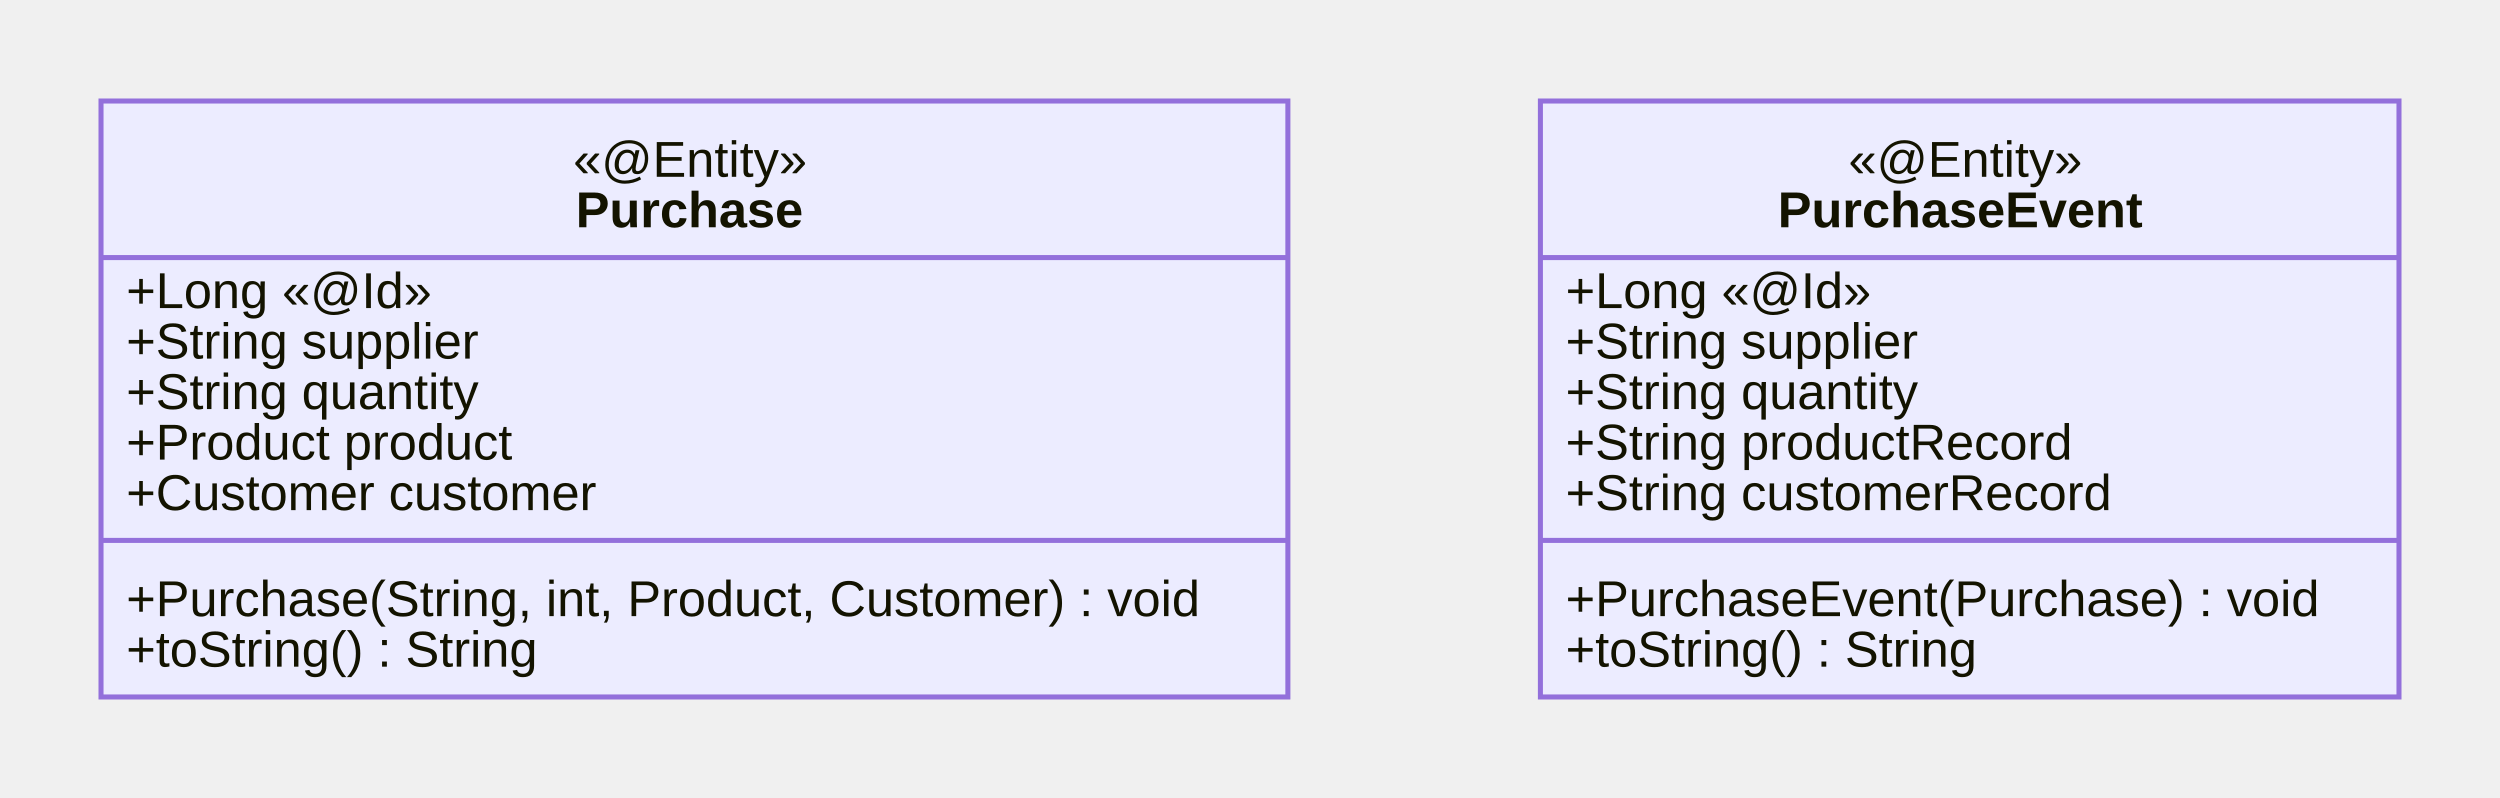
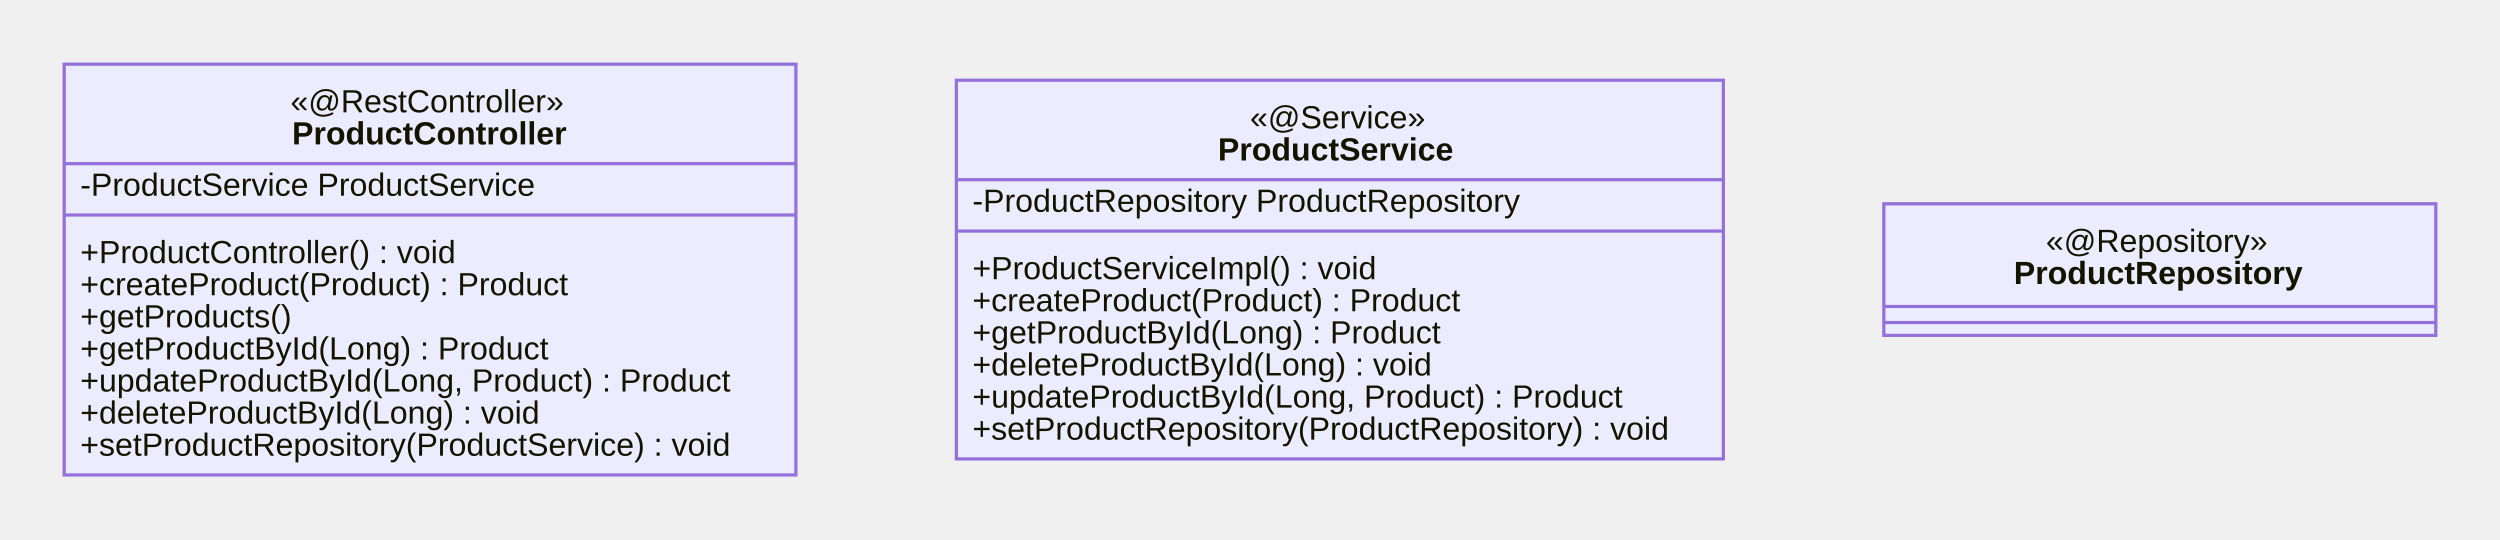
- <svg xmlns="http://www.w3.org/2000/svg" id="mermaid-1632573726079" width="100%" height="158" style="max-width: 495px;" viewBox="-20 -20 495 158">
-   <style>#mermaid-1632573726079{font-family:"trebuchet ms",verdana,arial,sans-serif;font-size:16px;fill:#333;}#mermaid-1632573726079 .error-icon{fill:#552222;}#mermaid-1632573726079 .error-text{fill:#552222;stroke:#552222;}#mermaid-1632573726079 .edge-thickness-normal{stroke-width:2px;}#mermaid-1632573726079 .edge-thickness-thick{stroke-width:3.5px;}#mermaid-1632573726079 .edge-pattern-solid{stroke-dasharray:0;}#mermaid-1632573726079 .edge-pattern-dashed{stroke-dasharray:3;}#mermaid-1632573726079 .edge-pattern-dotted{stroke-dasharray:2;}#mermaid-1632573726079 .marker{fill:#333333;stroke:#333333;}#mermaid-1632573726079 .marker.cross{stroke:#333333;}#mermaid-1632573726079 svg{font-family:"trebuchet ms",verdana,arial,sans-serif;font-size:16px;}#mermaid-1632573726079 g.classGroup text{fill:#9370DB;fill:#131300;stroke:none;font-family:"trebuchet ms",verdana,arial,sans-serif;font-size:10px;}#mermaid-1632573726079 g.classGroup text .title{font-weight:bolder;}#mermaid-1632573726079 .classTitle{font-weight:bolder;}#mermaid-1632573726079 .node rect,#mermaid-1632573726079 .node circle,#mermaid-1632573726079 .node ellipse,#mermaid-1632573726079 .node polygon,#mermaid-1632573726079 .node path{fill:#ECECFF;stroke:#9370DB;stroke-width:1px;}#mermaid-1632573726079 .divider{stroke:#9370DB;stroke:1;}#mermaid-1632573726079 g.clickable{cursor:pointer;}#mermaid-1632573726079 g.classGroup rect{fill:#ECECFF;stroke:#9370DB;}#mermaid-1632573726079 g.classGroup line{stroke:#9370DB;stroke-width:1;}#mermaid-1632573726079 .classLabel .box{stroke:none;stroke-width:0;fill:#ECECFF;opacity:0.5;}#mermaid-1632573726079 .classLabel .label{fill:#9370DB;font-size:10px;}#mermaid-1632573726079 .relation{stroke:#333333;stroke-width:1;fill:none;}#mermaid-1632573726079 .dashed-line{stroke-dasharray:3;}#mermaid-1632573726079 #compositionStart,#mermaid-1632573726079 .composition{fill:#333333 !important;stroke:#333333 !important;stroke-width:1;}#mermaid-1632573726079 #compositionEnd,#mermaid-1632573726079 .composition{fill:#333333 !important;stroke:#333333 !important;stroke-width:1;}#mermaid-1632573726079 #dependencyStart,#mermaid-1632573726079 .dependency{fill:#333333 !important;stroke:#333333 !important;stroke-width:1;}#mermaid-1632573726079 #dependencyStart,#mermaid-1632573726079 .dependency{fill:#333333 !important;stroke:#333333 !important;stroke-width:1;}#mermaid-1632573726079 #extensionStart,#mermaid-1632573726079 .extension{fill:#333333 !important;stroke:#333333 !important;stroke-width:1;}#mermaid-1632573726079 #extensionEnd,#mermaid-1632573726079 .extension{fill:#333333 !important;stroke:#333333 !important;stroke-width:1;}#mermaid-1632573726079 #aggregationStart,#mermaid-1632573726079 .aggregation{fill:#ECECFF !important;stroke:#333333 !important;stroke-width:1;}#mermaid-1632573726079 #aggregationEnd,#mermaid-1632573726079 .aggregation{fill:#ECECFF !important;stroke:#333333 !important;stroke-width:1;}#mermaid-1632573726079 .edgeTerminals{font-size:11px;}#mermaid-1632573726079:root{--mermaid-font-family:"trebuchet ms",verdana,arial,sans-serif;}#mermaid-1632573726079 class{fill:apa;}</style>
+ <svg xmlns="http://www.w3.org/2000/svg" id="mermaid-1635461785643" width="100%" height="168" style="max-width: 779px;" viewBox="-20 -20 779 168">
+   <style>#mermaid-1635461785643{font-family:"trebuchet ms",verdana,arial,sans-serif;font-size:16px;fill:#333;}#mermaid-1635461785643 .error-icon{fill:#552222;}#mermaid-1635461785643 .error-text{fill:#552222;stroke:#552222;}#mermaid-1635461785643 .edge-thickness-normal{stroke-width:2px;}#mermaid-1635461785643 .edge-thickness-thick{stroke-width:3.5px;}#mermaid-1635461785643 .edge-pattern-solid{stroke-dasharray:0;}#mermaid-1635461785643 .edge-pattern-dashed{stroke-dasharray:3;}#mermaid-1635461785643 .edge-pattern-dotted{stroke-dasharray:2;}#mermaid-1635461785643 .marker{fill:#333333;stroke:#333333;}#mermaid-1635461785643 .marker.cross{stroke:#333333;}#mermaid-1635461785643 svg{font-family:"trebuchet ms",verdana,arial,sans-serif;font-size:16px;}#mermaid-1635461785643 g.classGroup text{fill:#9370DB;fill:#131300;stroke:none;font-family:"trebuchet ms",verdana,arial,sans-serif;font-size:10px;}#mermaid-1635461785643 g.classGroup text .title{font-weight:bolder;}#mermaid-1635461785643 .classTitle{font-weight:bolder;}#mermaid-1635461785643 .node rect,#mermaid-1635461785643 .node circle,#mermaid-1635461785643 .node ellipse,#mermaid-1635461785643 .node polygon,#mermaid-1635461785643 .node path{fill:#ECECFF;stroke:#9370DB;stroke-width:1px;}#mermaid-1635461785643 .divider{stroke:#9370DB;stroke:1;}#mermaid-1635461785643 g.clickable{cursor:pointer;}#mermaid-1635461785643 g.classGroup rect{fill:#ECECFF;stroke:#9370DB;}#mermaid-1635461785643 g.classGroup line{stroke:#9370DB;stroke-width:1;}#mermaid-1635461785643 .classLabel .box{stroke:none;stroke-width:0;fill:#ECECFF;opacity:0.5;}#mermaid-1635461785643 .classLabel .label{fill:#9370DB;font-size:10px;}#mermaid-1635461785643 .relation{stroke:#333333;stroke-width:1;fill:none;}#mermaid-1635461785643 .dashed-line{stroke-dasharray:3;}#mermaid-1635461785643 #compositionStart,#mermaid-1635461785643 .composition{fill:#333333 !important;stroke:#333333 !important;stroke-width:1;}#mermaid-1635461785643 #compositionEnd,#mermaid-1635461785643 .composition{fill:#333333 !important;stroke:#333333 !important;stroke-width:1;}#mermaid-1635461785643 #dependencyStart,#mermaid-1635461785643 .dependency{fill:#333333 !important;stroke:#333333 !important;stroke-width:1;}#mermaid-1635461785643 #dependencyStart,#mermaid-1635461785643 .dependency{fill:#333333 !important;stroke:#333333 !important;stroke-width:1;}#mermaid-1635461785643 #extensionStart,#mermaid-1635461785643 .extension{fill:#333333 !important;stroke:#333333 !important;stroke-width:1;}#mermaid-1635461785643 #extensionEnd,#mermaid-1635461785643 .extension{fill:#333333 !important;stroke:#333333 !important;stroke-width:1;}#mermaid-1635461785643 #aggregationStart,#mermaid-1635461785643 .aggregation{fill:#ECECFF !important;stroke:#333333 !important;stroke-width:1;}#mermaid-1635461785643 #aggregationEnd,#mermaid-1635461785643 .aggregation{fill:#ECECFF !important;stroke:#333333 !important;stroke-width:1;}#mermaid-1635461785643 .edgeTerminals{font-size:11px;}#mermaid-1635461785643:root{--mermaid-font-family:"trebuchet ms",verdana,arial,sans-serif;}#mermaid-1635461785643 class{fill:apa;}</style>
  <g />
  <defs>
    <marker id="extensionStart" class="extension" refX="0" refY="7" markerWidth="190" markerHeight="240" orient="auto">
      <path d="M 1,7 L18,13 V 1 Z" />
    </marker>
  </defs>
  <defs>
    <marker id="extensionEnd" refX="19" refY="7" markerWidth="20" markerHeight="28" orient="auto">
      <path d="M 1,1 V 13 L18,7 Z" />
    </marker>
  </defs>
  <defs>
    <marker id="compositionStart" class="extension" refX="0" refY="7" markerWidth="190" markerHeight="240" orient="auto">
      <path d="M 18,7 L9,13 L1,7 L9,1 Z" />
    </marker>
  </defs>
  <defs>
    <marker id="compositionEnd" refX="19" refY="7" markerWidth="20" markerHeight="28" orient="auto">
      <path d="M 18,7 L9,13 L1,7 L9,1 Z" />
    </marker>
  </defs>
  <defs>
    <marker id="aggregationStart" class="extension" refX="0" refY="7" markerWidth="190" markerHeight="240" orient="auto">
      <path d="M 18,7 L9,13 L1,7 L9,1 Z" />
    </marker>
  </defs>
  <defs>
    <marker id="aggregationEnd" refX="19" refY="7" markerWidth="20" markerHeight="28" orient="auto">
      <path d="M 18,7 L9,13 L1,7 L9,1 Z" />
    </marker>
  </defs>
  <defs>
    <marker id="dependencyStart" class="extension" refX="0" refY="7" markerWidth="190" markerHeight="240" orient="auto">
      <path d="M 5,7 L9,13 L1,7 L9,1 Z" />
    </marker>
  </defs>
  <defs>
    <marker id="dependencyEnd" refX="19" refY="7" markerWidth="20" markerHeight="28" orient="auto">
      <path d="M 18,7 L9,13 L14,7 L9,1 Z" />
    </marker>
  </defs>
-   <g id="classid-Purchase-0" class="classGroup" transform="translate(0,0 )">
-     <rect x="0" y="0" width="235" height="118" class=" " />
+   <g id="classid-ProductController-0" class="classGroup" transform="translate(0,0 )">
+     <rect x="0" y="0" width="228" height="128" class=" " />
    <text y="15" x="0">
-       <tspan x="93.5">«@Entity»</tspan>
-       <tspan class="title" dy="10" x="94">Purchase</tspan>
+       <tspan x="70.5">«@RestController»</tspan>
+       <tspan class="title" dy="10" x="71">ProductController</tspan>
    </text>
-     <line x1="0" y1="31" y2="31" x2="235" />
+     <line x1="0" y1="31" y2="31" x2="228" />
    <text x="5" y="41" fill="white" class="classText">
-       <tspan x="5">+Long «@Id»</tspan>
-       <tspan x="5" dy="10">+String supplier</tspan>
-       <tspan x="5" dy="10">+String quantity</tspan>
-       <tspan x="5" dy="10">+Product product</tspan>
-       <tspan x="5" dy="10">+Customer customer</tspan>
+       <tspan x="5">-ProductService ProductService</tspan>
    </text>
-     <line x1="0" y1="87" y2="87" x2="235" />
-     <text x="5" y="102" fill="white" class="classText">
-       <tspan x="5">+Purchase(String, int, Product, Customer) : void</tspan>
-       <tspan x="5" dy="10">+toString() : String</tspan>
+     <line x1="0" y1="47" y2="47" x2="228" />
+     <text x="5" y="62" fill="white" class="classText">
+       <tspan x="5">+ProductController() : void</tspan>
+       <tspan x="5" dy="10">+createProduct(Product) : Product</tspan>
+       <tspan x="5" dy="10">+getProducts()</tspan>
+       <tspan x="5" dy="10">+getProductById(Long) : Product</tspan>
+       <tspan x="5" dy="10">+updateProductById(Long, Product) : Product</tspan>
+       <tspan x="5" dy="10">+deleteProductById(Long) : void</tspan>
+       <tspan x="5" dy="10">+setProductRepository(ProductService) : void</tspan>
    </text>
  </g>
-   <g id="classid-PurchaseEvent-1" class="classGroup" transform="translate(285,0 )">
-     <rect x="0" y="0" width="170" height="118" class=" " />
+   <g id="classid-ProductService-1" class="classGroup" transform="translate(278,5 )">
+     <rect x="0" y="0" width="239" height="118" class=" " />
    <text y="15" x="0">
-       <tspan x="61">«@Entity»</tspan>
-       <tspan class="title" dy="10" x="47">PurchaseEvent</tspan>
+       <tspan x="91.5">«@Service»</tspan>
+       <tspan class="title" dy="10" x="81.5">ProductService</tspan>
    </text>
-     <line x1="0" y1="31" y2="31" x2="170" />
+     <line x1="0" y1="31" y2="31" x2="239" />
    <text x="5" y="41" fill="white" class="classText">
-       <tspan x="5">+Long «@Id»</tspan>
-       <tspan x="5" dy="10">+String supplier</tspan>
-       <tspan x="5" dy="10">+String quantity</tspan>
-       <tspan x="5" dy="10">+String productRecord</tspan>
-       <tspan x="5" dy="10">+String customerRecord</tspan>
+       <tspan x="5">-ProductRepository ProductRepository</tspan>
    </text>
-     <line x1="0" y1="87" y2="87" x2="170" />
-     <text x="5" y="102" fill="white" class="classText">
-       <tspan x="5">+PurchaseEvent(Purchase) : void</tspan>
-       <tspan x="5" dy="10">+toString() : String</tspan>
+     <line x1="0" y1="47" y2="47" x2="239" />
+     <text x="5" y="62" fill="white" class="classText">
+       <tspan x="5">+ProductServiceImpl() : void</tspan>
+       <tspan x="5" dy="10">+createProduct(Product) : Product</tspan>
+       <tspan x="5" dy="10">+getProductById(Long) : Product</tspan>
+       <tspan x="5" dy="10">+deleteProductById(Long) : void</tspan>
+       <tspan x="5" dy="10">+updateProductById(Long, Product) : Product</tspan>
+       <tspan x="5" dy="10">+setProductRepository(ProductRepository) : void</tspan>
    </text>
  </g>
+   <g id="classid-ProductRepository-2" class="classGroup" transform="translate(567,43.5 )">
+     <rect x="0" y="0" width="172" height="41" class=" " />
+     <text y="15" x="0">
+       <tspan x="50.5">«@Repository»</tspan>
+       <tspan class="title" dy="10" x="40.5">ProductRepository</tspan>
+     </text>
+     <line x1="0" y1="32" y2="32" x2="172" />
+     <text x="5" y="42" fill="white" class="classText" />
+     <line x1="0" y1="37" y2="37" x2="172" />
+     <text x="5" y="52" fill="white" class="classText" />
+   </g>
</svg>
